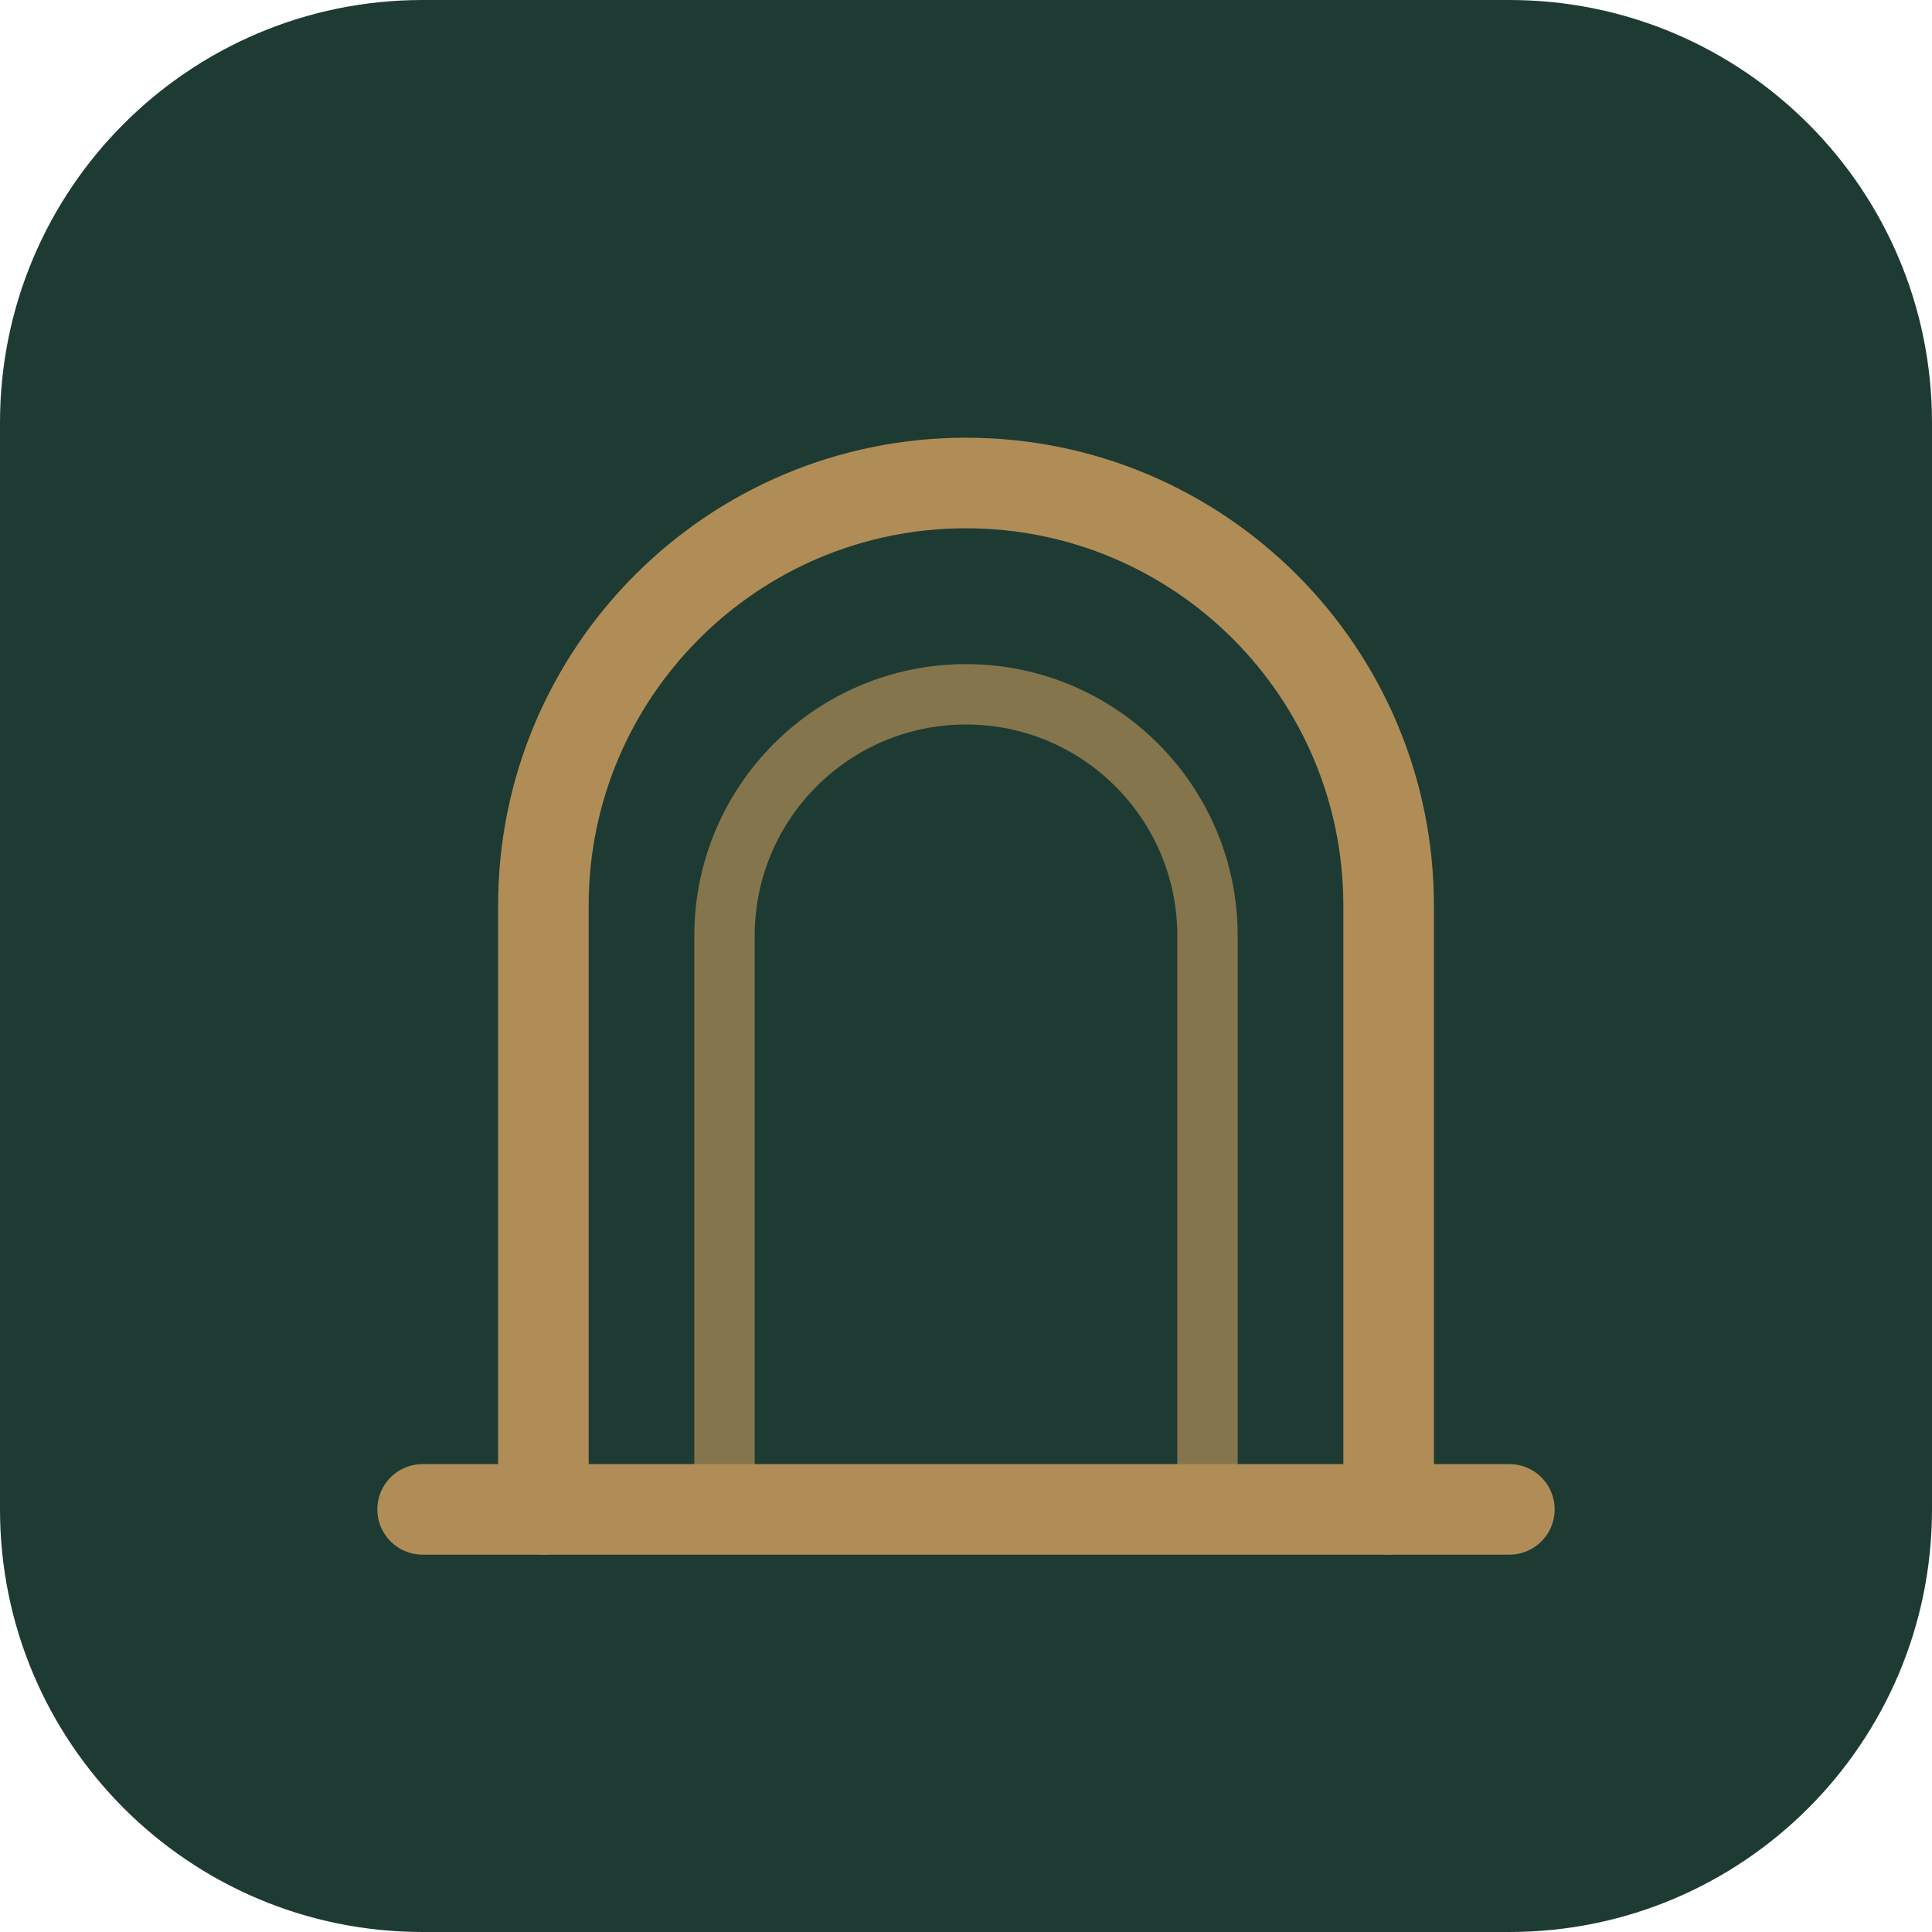
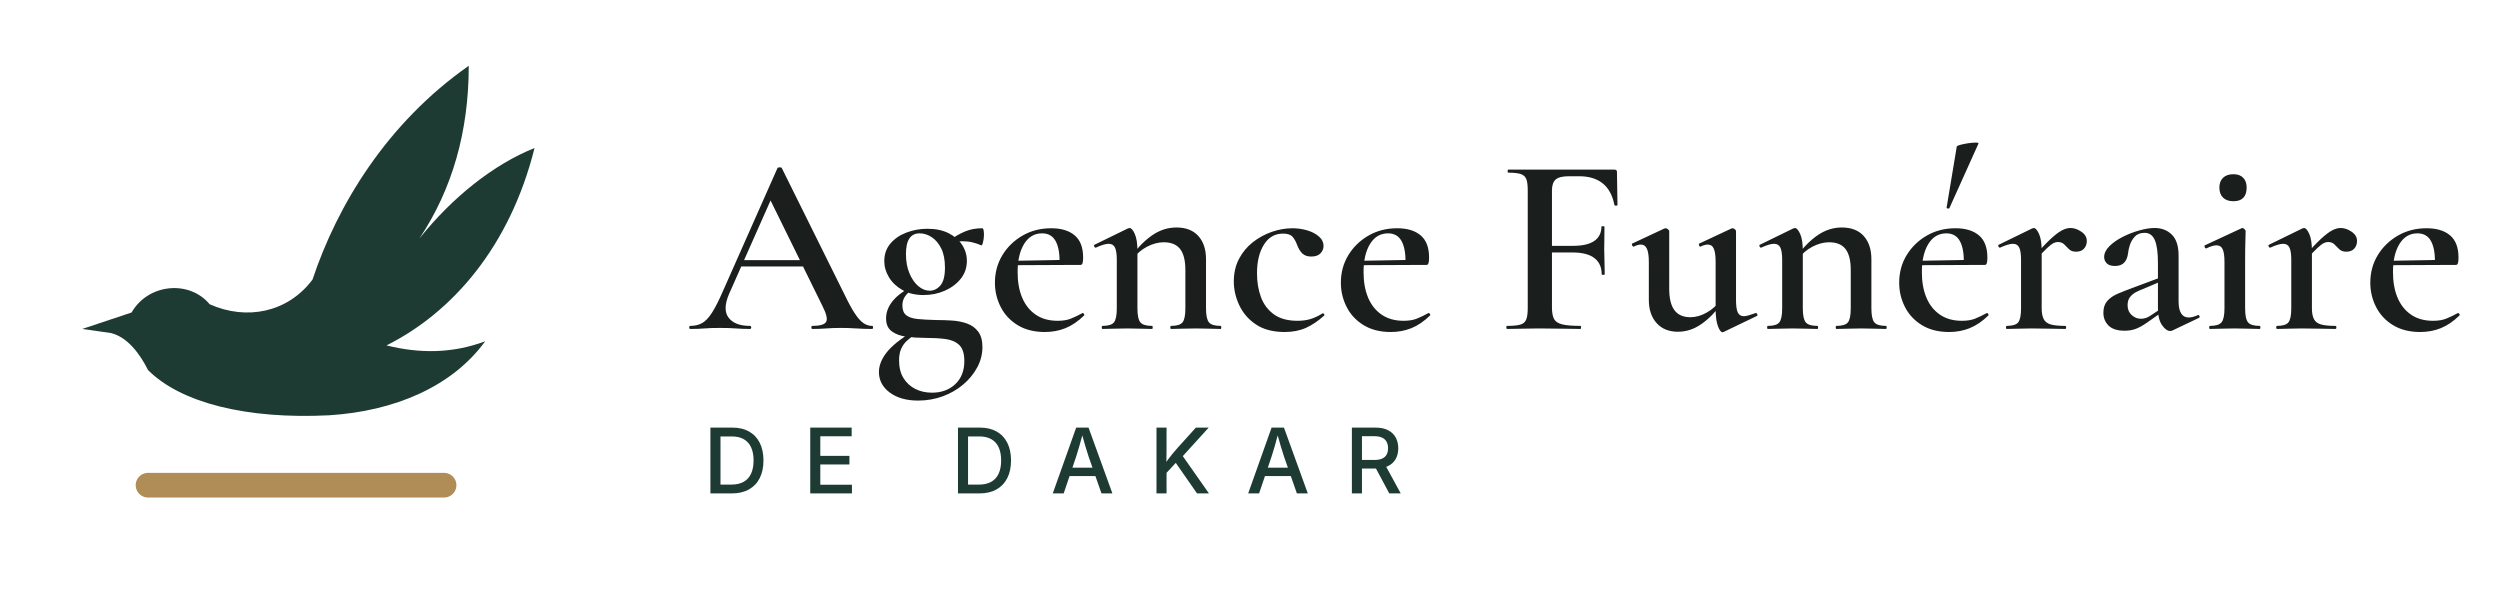
- <svg xmlns="http://www.w3.org/2000/svg" viewBox="0 0 64 64" fill="none">
-   <rect width="64" height="64" rx="14" fill="#1e3b33" />
-   <path d="M18 50V30a14 14 0 0 1 28 0v20" stroke="#b08d57" stroke-width="3" stroke-linecap="round" />
-   <path d="M24 50V31a8 8 0 0 1 16 0v19" stroke="#b08d57" stroke-width="2" stroke-linecap="round" opacity=".7" />
-   <path d="M14 50h36" stroke="#b08d57" stroke-width="3" stroke-linecap="round" />
+ <svg xmlns="http://www.w3.org/2000/svg" viewBox="0 0 304 72" role="img" aria-label="Agence Funéraire de Dakar">
+   <g transform="translate(4 4)">
+     <path d="M6 36 L12 34 C14 30.5 19 30 21.5 33 C26 35 31 34 34 30 C37 21 43 11 53 4 C53 12 51 19 47 25 C51 20 56 16 61 14 C58 26 51 34 43 38 C47 39 51 39 55 37.5 C51 43 44 46 36 46.5 C26 47 18 45 14 41 C13 39 11.5 37 9.5 36.5 Z" fill="#1E3B33" />
+     <path d="M14 55 H50" stroke="#B08D57" stroke-width="3" stroke-linecap="round" />
+   </g>
+   <path d="M89.549 32.405 89.952 31.63H98.632L98.849 32.405ZM106.041 39.628Q106.165 39.628 106.165 39.814Q106.165 40.0 106.041 40.0Q105.111 40.0 104.135 39.938Q103.158 39.876 102.259 39.876Q101.236 39.876 100.477 39.938Q99.717 40.0 98.787 40.0Q98.663 40.0 98.663 39.814Q98.663 39.628 98.787 39.628Q100.182 39.628 100.461 39.132Q100.74 38.636 99.996 37.179L93.517 24.004L94.788 21.927L88.65 35.753Q87.844 37.644 88.603 38.636Q89.363 39.628 91.192 39.628Q91.347 39.628 91.347 39.814Q91.347 40.0 91.192 40.0Q90.262 40.0 89.487 39.938Q88.712 39.876 87.534 39.876Q86.356 39.876 85.659 39.938Q84.961 40.0 83.938 40.0Q83.814 40.0 83.814 39.814Q83.814 39.628 83.938 39.628Q84.775 39.628 85.38 39.287Q85.984 38.946 86.573 38.031Q87.162 37.117 87.875 35.474L94.54 20.439Q94.602 20.346 94.819 20.346Q95.036 20.346 95.067 20.439L102.662 35.753Q103.375 37.241 103.933 38.093Q104.491 38.946 104.987 39.287Q105.483 39.628 106.041 39.628ZM111.652 48.711Q109.513 48.711 108.195 47.734Q106.878 46.758 106.878 45.239Q106.878 44.061 107.808 42.867Q108.738 41.674 110.939 40.341L111.249 40.713Q110.722 41.023 110.272 41.442Q109.823 41.86 109.575 42.433Q109.327 43.007 109.327 43.813Q109.327 45.115 109.869 45.983Q110.412 46.851 111.311 47.3Q112.21 47.75 113.326 47.75Q115.062 47.75 116.162 46.712Q117.263 45.673 117.263 43.906Q117.263 42.542 116.643 41.953Q116.023 41.364 114.953 41.224Q113.884 41.085 112.458 41.085Q111.311 41.085 110.226 40.945Q109.141 40.806 108.444 40.294Q107.746 39.783 107.746 38.729Q107.746 37.644 108.475 36.698Q109.203 35.753 110.722 34.916L111.032 35.133Q110.35 35.598 110.04 36.063Q109.73 36.528 109.73 37.148Q109.73 37.954 110.195 38.326Q110.66 38.698 111.575 38.791Q112.489 38.884 113.822 38.915Q114.783 38.915 115.76 38.977Q116.736 39.039 117.573 39.334Q118.41 39.628 118.937 40.31Q119.464 40.992 119.464 42.201Q119.464 43.503 118.828 44.681Q118.193 45.859 117.108 46.773Q116.023 47.688 114.612 48.2Q113.202 48.711 111.652 48.711ZM112.303 35.877Q110.815 35.877 109.745 35.273Q108.676 34.668 108.102 33.722Q107.529 32.777 107.529 31.754Q107.529 30.483 108.288 29.599Q109.048 28.716 110.257 28.267Q111.466 27.817 112.768 27.817Q114.287 27.817 115.356 28.36Q116.426 28.902 116.999 29.785Q117.573 30.669 117.573 31.723Q117.573 32.963 116.829 33.893Q116.085 34.823 114.891 35.35Q113.698 35.877 112.303 35.877ZM113.047 35.35Q113.791 35.35 114.349 34.715Q114.907 34.079 114.907 32.529Q114.907 31.134 114.457 30.22Q114.008 29.305 113.295 28.84Q112.582 28.375 111.838 28.375Q111.001 28.375 110.582 28.995Q110.164 29.615 110.164 30.886Q110.164 32.25 110.598 33.258Q111.032 34.265 111.683 34.808Q112.334 35.35 113.047 35.35ZM115.403 30.235 115.434 29.243Q116.426 28.53 117.356 28.143Q118.286 27.755 119.433 27.755Q119.557 27.755 119.603 27.988Q119.65 28.22 119.65 28.561Q119.65 28.964 119.541 29.429Q119.433 29.894 119.309 29.832Q118.844 29.615 118.27 29.476Q117.697 29.336 117.077 29.336Q116.705 29.336 116.349 29.383Q115.992 29.429 115.62 29.553ZM127.059 40.372Q125.106 40.372 123.742 39.535Q122.378 38.698 121.68 37.319Q120.983 35.939 120.983 34.389Q120.983 32.529 121.882 31.041Q122.781 29.553 124.331 28.654Q125.881 27.755 127.834 27.755Q129.663 27.755 130.686 28.623Q131.709 29.491 131.709 31.32Q131.709 31.723 131.647 31.971Q131.585 32.219 131.368 32.219H128.826Q128.919 30.421 128.407 29.398Q127.896 28.375 126.718 28.375Q125.323 28.375 124.532 29.662Q123.742 30.948 123.742 33.087Q123.742 34.885 124.3 36.203Q124.858 37.52 125.943 38.264Q127.028 39.008 128.609 39.008Q129.57 39.008 130.221 38.745Q130.872 38.481 131.616 38.078Q131.678 38.016 131.786 38.14Q131.895 38.264 131.833 38.357Q130.717 39.442 129.554 39.907Q128.392 40.372 127.059 40.372ZM122.843 32.25 122.812 31.723 129.694 31.599V32.219ZM142.404 40.0Q142.311 40.0 142.311 39.814Q142.311 39.628 142.404 39.628Q143.458 39.628 143.799 39.194Q144.14 38.76 144.14 37.489V32.839Q144.14 31.103 143.504 30.282Q142.869 29.46 141.505 29.46Q140.513 29.46 139.474 30.003Q138.436 30.545 137.754 31.506L137.599 31.134Q138.808 29.491 140.156 28.576Q141.505 27.662 143.055 27.662Q144.791 27.662 145.721 28.7Q146.651 29.739 146.651 31.506V37.489Q146.651 38.76 147.007 39.194Q147.364 39.628 148.418 39.628Q148.511 39.628 148.511 39.814Q148.511 40.0 148.418 40.0Q147.829 40.0 147.054 39.969Q146.279 39.938 145.411 39.938Q144.574 39.938 143.784 39.969Q142.993 40.0 142.404 40.0ZM134.065 40.0Q133.972 40.0 133.972 39.814Q133.972 39.628 134.065 39.628Q135.119 39.628 135.46 39.194Q135.801 38.76 135.801 37.489V31.568Q135.801 30.576 135.584 30.111Q135.367 29.646 134.809 29.646Q134.53 29.646 134.127 29.77Q133.724 29.894 133.259 30.111Q133.135 30.142 133.058 29.971Q132.98 29.801 133.073 29.77L137.134 27.786Q137.289 27.724 137.351 27.724Q137.661 27.724 137.986 28.437Q138.312 29.15 138.312 30.514V37.489Q138.312 38.76 138.668 39.194Q139.025 39.628 140.079 39.628Q140.172 39.628 140.172 39.814Q140.172 40.0 140.079 40.0Q139.49 40.0 138.715 39.969Q137.94 39.938 137.072 39.938Q136.235 39.938 135.445 39.969Q134.654 40.0 134.065 40.0ZM156.23 40.372Q154.091 40.372 152.727 39.457Q151.363 38.543 150.696 37.117Q150.03 35.691 150.03 34.234Q150.03 32.684 150.665 31.475Q151.301 30.266 152.355 29.444Q153.409 28.623 154.664 28.189Q155.92 27.755 157.16 27.755Q158.059 27.755 158.927 28.003Q159.795 28.251 160.368 28.747Q160.942 29.243 160.942 29.925Q160.942 30.421 160.57 30.808Q160.198 31.196 159.454 31.196Q158.772 31.196 158.385 30.84Q157.997 30.483 157.749 29.832Q157.501 29.15 157.16 28.778Q156.819 28.406 156.013 28.406Q154.525 28.406 153.688 29.755Q152.851 31.103 152.851 33.242Q152.851 34.823 153.331 36.125Q153.812 37.427 154.897 38.218Q155.982 39.008 157.78 39.008Q158.679 39.008 159.376 38.791Q160.074 38.574 160.818 38.109Q160.88 38.047 160.988 38.171Q161.097 38.295 161.035 38.357Q159.95 39.349 158.818 39.861Q157.687 40.372 156.23 40.372ZM169.126 40.372Q167.173 40.372 165.809 39.535Q164.445 38.698 163.748 37.319Q163.05 35.939 163.05 34.389Q163.05 32.529 163.949 31.041Q164.848 29.553 166.398 28.654Q167.948 27.755 169.901 27.755Q171.73 27.755 172.753 28.623Q173.776 29.491 173.776 31.32Q173.776 31.723 173.714 31.971Q173.652 32.219 173.435 32.219H170.893Q170.986 30.421 170.474 29.398Q169.963 28.375 168.785 28.375Q167.39 28.375 166.599 29.662Q165.809 30.948 165.809 33.087Q165.809 34.885 166.367 36.203Q166.925 37.52 168.01 38.264Q169.095 39.008 170.676 39.008Q171.637 39.008 172.288 38.745Q172.939 38.481 173.683 38.078Q173.745 38.016 173.853 38.14Q173.962 38.264 173.9 38.357Q172.784 39.442 171.621 39.907Q170.459 40.372 169.126 40.372ZM164.91 32.25 164.879 31.723 171.761 31.599V32.219ZM183.262 40.0Q183.169 40.0 183.169 39.814Q183.169 39.628 183.262 39.628Q184.347 39.628 184.874 39.473Q185.401 39.318 185.587 38.853Q185.773 38.388 185.773 37.489V23.136Q185.773 22.237 185.602 21.788Q185.432 21.338 184.936 21.168Q184.44 20.997 183.417 20.997Q183.324 20.997 183.324 20.811Q183.324 20.625 183.417 20.625H196.313Q196.623 20.625 196.623 20.904L196.685 24.934Q196.685 24.996 196.53 25.012Q196.375 25.027 196.313 24.934Q195.972 23.167 194.887 22.299Q193.802 21.431 192.035 21.431H190.764Q189.617 21.431 189.167 21.834Q188.718 22.237 188.718 23.167V37.365Q188.718 38.295 188.966 38.776Q189.214 39.256 189.958 39.442Q190.702 39.628 192.19 39.628Q192.252 39.628 192.252 39.814Q192.252 40.0 192.19 40.0Q191.136 40.0 189.927 39.969Q188.718 39.938 187.168 39.938Q186.083 39.938 185.06 39.969Q184.037 40.0 183.262 40.0ZM194.763 33.335Q194.763 32.064 193.879 31.382Q192.996 30.7 191.198 30.7H187.323V29.894H191.26Q193.027 29.894 193.879 29.29Q194.732 28.685 194.732 27.569Q194.732 27.507 194.918 27.507Q195.104 27.507 195.104 27.569Q195.104 28.592 195.088 29.15Q195.073 29.708 195.073 30.297Q195.073 31.041 195.104 31.77Q195.135 32.498 195.135 33.335Q195.135 33.428 194.949 33.428Q194.763 33.428 194.763 33.335ZM204.032 40.341Q202.389 40.341 201.443 39.287Q200.498 38.233 200.498 36.466V31.847Q200.498 30.762 200.265 30.251Q200.033 29.739 199.537 29.739Q199.165 29.739 198.669 29.987Q198.545 30.018 198.467 29.832Q198.39 29.646 198.483 29.615L202.389 27.786Q202.482 27.755 202.544 27.755Q202.668 27.755 202.823 27.879Q202.978 28.003 202.978 28.096V35.133Q202.978 36.869 203.613 37.721Q204.249 38.574 205.551 38.574Q206.543 38.574 207.55 38.001Q208.558 37.427 209.209 36.497L209.395 36.869Q208.217 38.481 206.884 39.411Q205.551 40.341 204.032 40.341ZM211.1 28.096V36.497Q211.1 37.551 211.317 38.001Q211.534 38.45 212.061 38.45Q212.309 38.45 212.65 38.341Q212.991 38.233 213.456 38.078Q213.58 38.016 213.673 38.186Q213.766 38.357 213.642 38.419L209.581 40.372Q209.519 40.403 209.457 40.403Q209.178 40.403 208.899 39.659Q208.62 38.915 208.62 37.551V31.847Q208.62 30.762 208.403 30.251Q208.186 29.739 207.659 29.739Q207.287 29.739 206.791 29.987Q206.667 30.018 206.605 29.832Q206.543 29.646 206.636 29.615L210.542 27.786Q210.604 27.755 210.666 27.755Q210.821 27.755 210.96 27.879Q211.1 28.003 211.1 28.096ZM223.314 40.0Q223.221 40.0 223.221 39.814Q223.221 39.628 223.314 39.628Q224.368 39.628 224.709 39.194Q225.05 38.76 225.05 37.489V32.839Q225.05 31.103 224.414 30.282Q223.779 29.46 222.415 29.46Q221.423 29.46 220.384 30.003Q219.346 30.545 218.664 31.506L218.509 31.134Q219.718 29.491 221.066 28.576Q222.415 27.662 223.965 27.662Q225.701 27.662 226.631 28.7Q227.561 29.739 227.561 31.506V37.489Q227.561 38.76 227.917 39.194Q228.274 39.628 229.328 39.628Q229.421 39.628 229.421 39.814Q229.421 40.0 229.328 40.0Q228.739 40.0 227.964 39.969Q227.189 39.938 226.321 39.938Q225.484 39.938 224.693 39.969Q223.903 40.0 223.314 40.0ZM214.975 40.0Q214.882 40.0 214.882 39.814Q214.882 39.628 214.975 39.628Q216.029 39.628 216.37 39.194Q216.711 38.76 216.711 37.489V31.568Q216.711 30.576 216.494 30.111Q216.277 29.646 215.719 29.646Q215.44 29.646 215.037 29.77Q214.634 29.894 214.169 30.111Q214.045 30.142 213.967 29.971Q213.89 29.801 213.983 29.77L218.044 27.786Q218.199 27.724 218.261 27.724Q218.571 27.724 218.896 28.437Q219.222 29.15 219.222 30.514V37.489Q219.222 38.76 219.578 39.194Q219.935 39.628 220.989 39.628Q221.082 39.628 221.082 39.814Q221.082 40.0 220.989 40.0Q220.4 40.0 219.625 39.969Q218.85 39.938 217.982 39.938Q217.145 39.938 216.354 39.969Q215.564 40.0 214.975 40.0ZM237.016 40.372Q235.063 40.372 233.699 39.535Q232.335 38.698 231.637 37.319Q230.94 35.939 230.94 34.389Q230.94 32.529 231.839 31.041Q232.738 29.553 234.288 28.654Q235.838 27.755 237.791 27.755Q239.62 27.755 240.643 28.623Q241.666 29.491 241.666 31.32Q241.666 31.723 241.604 31.971Q241.542 32.219 241.325 32.219H238.783Q238.876 30.421 238.364 29.398Q237.853 28.375 236.675 28.375Q235.28 28.375 234.489 29.662Q233.699 30.948 233.699 33.087Q233.699 34.885 234.257 36.203Q234.815 37.52 235.9 38.264Q236.985 39.008 238.566 39.008Q239.527 39.008 240.178 38.745Q240.829 38.481 241.573 38.078Q241.635 38.016 241.743 38.14Q241.852 38.264 241.79 38.357Q240.674 39.442 239.511 39.907Q238.349 40.372 237.016 40.372ZM232.8 32.25 232.769 31.723 239.651 31.599V32.219ZM237.047 25.306Q237.016 25.399 236.845 25.352Q236.675 25.306 236.706 25.244L237.946 17.804Q238.008 17.711 238.411 17.602Q238.814 17.494 239.341 17.416Q239.868 17.339 240.255 17.339Q240.643 17.339 240.581 17.463ZM247.556 31.599 247.339 31.227Q248.517 29.832 249.338 29.073Q250.16 28.313 250.718 28.019Q251.276 27.724 251.772 27.724Q252.423 27.724 253.089 28.173Q253.756 28.623 253.756 29.305Q253.756 29.863 253.415 30.235Q253.074 30.607 252.454 30.607Q251.896 30.607 251.586 30.297Q251.276 29.987 250.997 29.708Q250.718 29.429 250.222 29.429Q249.974 29.429 249.695 29.569Q249.416 29.708 248.92 30.173Q248.424 30.638 247.556 31.599ZM244.022 40.0Q243.929 40.0 243.929 39.814Q243.929 39.628 244.022 39.628Q245.076 39.628 245.417 39.194Q245.758 38.76 245.758 37.489V31.568Q245.758 30.576 245.541 30.111Q245.324 29.646 244.766 29.646Q244.487 29.646 244.084 29.77Q243.681 29.894 243.216 30.111Q243.092 30.142 243.014 29.971Q242.937 29.801 243.03 29.77L247.091 27.786Q247.246 27.724 247.308 27.724Q247.618 27.724 247.943 28.437Q248.269 29.15 248.269 30.514V37.489Q248.269 38.326 248.517 38.806Q248.765 39.287 249.385 39.457Q250.005 39.628 251.121 39.628Q251.245 39.628 251.245 39.814Q251.245 40.0 251.121 40.0Q250.315 40.0 249.276 39.969Q248.238 39.938 247.029 39.938Q246.192 39.938 245.401 39.969Q244.611 40.0 244.022 40.0ZM264.172 40.186Q264.048 40.248 263.893 40.248Q263.397 40.248 262.901 39.535Q262.405 38.822 262.405 37.458V32.002Q262.405 30.049 262.017 29.181Q261.63 28.313 260.793 28.313Q260.018 28.313 259.599 28.763Q259.181 29.212 258.995 29.785Q258.809 30.359 258.778 30.762Q258.685 31.537 258.297 31.94Q257.91 32.343 257.197 32.343Q256.484 32.343 256.174 32.017Q255.864 31.692 255.864 31.258Q255.864 30.576 256.5 29.941Q257.135 29.305 258.111 28.809Q259.088 28.313 260.142 28.019Q261.196 27.724 262.002 27.724Q263.273 27.724 264.094 28.53Q264.916 29.336 264.916 31.072V36.652Q264.916 37.613 265.226 38.109Q265.536 38.605 266.125 38.605Q266.621 38.605 267.241 38.326Q267.396 38.264 267.458 38.434Q267.52 38.605 267.365 38.667ZM258.344 40.217Q257.042 40.217 256.406 39.597Q255.771 38.977 255.771 38.016Q255.771 37.148 256.236 36.606Q256.701 36.063 257.538 35.707Q258.375 35.35 259.398 34.978L262.715 33.738L262.808 34.203L260.545 35.164Q260.173 35.288 259.739 35.52Q259.305 35.753 259.01 36.125Q258.716 36.497 258.716 37.117Q258.716 37.861 259.212 38.31Q259.708 38.76 260.328 38.76Q260.607 38.76 260.886 38.682Q261.165 38.605 261.537 38.357L263.211 37.241L263.242 37.706L261.041 39.256Q260.328 39.752 259.723 39.984Q259.119 40.217 258.344 40.217ZM268.729 40.0Q268.636 40.0 268.636 39.814Q268.636 39.628 268.729 39.628Q269.783 39.628 270.139 39.194Q270.496 38.76 270.496 37.489V31.847Q270.496 30.793 270.279 30.312Q270.062 29.832 269.535 29.832Q269.287 29.832 268.977 29.925Q268.667 30.018 268.295 30.204Q268.171 30.235 268.093 30.049Q268.016 29.863 268.109 29.832L272.573 27.755Q272.635 27.724 272.666 27.724Q272.79 27.724 272.929 27.864Q273.069 28.003 273.069 28.096Q273.069 28.437 273.038 29.336Q273.007 30.235 273.007 31.816V37.489Q273.007 38.76 273.363 39.194Q273.72 39.628 274.774 39.628Q274.867 39.628 274.867 39.814Q274.867 40.0 274.774 40.0Q274.154 40.0 273.379 39.969Q272.604 39.938 271.736 39.938Q270.899 39.938 270.108 39.969Q269.318 40.0 268.729 40.0ZM271.581 24.469Q270.775 24.469 270.325 24.035Q269.876 23.601 269.876 22.795Q269.876 22.051 270.325 21.617Q270.775 21.183 271.581 21.183Q272.356 21.183 272.774 21.617Q273.193 22.051 273.193 22.795Q273.193 24.469 271.581 24.469ZM280.416 31.599 280.199 31.227Q281.377 29.832 282.198 29.073Q283.02 28.313 283.578 28.019Q284.136 27.724 284.632 27.724Q285.283 27.724 285.949 28.173Q286.616 28.623 286.616 29.305Q286.616 29.863 286.275 30.235Q285.934 30.607 285.314 30.607Q284.756 30.607 284.446 30.297Q284.136 29.987 283.857 29.708Q283.578 29.429 283.082 29.429Q282.834 29.429 282.555 29.569Q282.276 29.708 281.78 30.173Q281.284 30.638 280.416 31.599ZM276.882 40.0Q276.789 40.0 276.789 39.814Q276.789 39.628 276.882 39.628Q277.936 39.628 278.277 39.194Q278.618 38.76 278.618 37.489V31.568Q278.618 30.576 278.401 30.111Q278.184 29.646 277.626 29.646Q277.347 29.646 276.944 29.77Q276.541 29.894 276.076 30.111Q275.952 30.142 275.874 29.971Q275.797 29.801 275.89 29.77L279.951 27.786Q280.106 27.724 280.168 27.724Q280.478 27.724 280.803 28.437Q281.129 29.15 281.129 30.514V37.489Q281.129 38.326 281.377 38.806Q281.625 39.287 282.245 39.457Q282.865 39.628 283.981 39.628Q284.105 39.628 284.105 39.814Q284.105 40.0 283.981 40.0Q283.175 40.0 282.136 39.969Q281.098 39.938 279.889 39.938Q279.052 39.938 278.261 39.969Q277.471 40.0 276.882 40.0ZM294.304 40.372Q292.351 40.372 290.987 39.535Q289.623 38.698 288.925 37.319Q288.228 35.939 288.228 34.389Q288.228 32.529 289.127 31.041Q290.026 29.553 291.576 28.654Q293.126 27.755 295.079 27.755Q296.908 27.755 297.931 28.623Q298.954 29.491 298.954 31.32Q298.954 31.723 298.892 31.971Q298.83 32.219 298.613 32.219H296.071Q296.164 30.421 295.652 29.398Q295.141 28.375 293.963 28.375Q292.568 28.375 291.777 29.662Q290.987 30.948 290.987 33.087Q290.987 34.885 291.545 36.203Q292.103 37.52 293.188 38.264Q294.273 39.008 295.854 39.008Q296.815 39.008 297.466 38.745Q298.117 38.481 298.861 38.078Q298.923 38.016 299.031 38.14Q299.14 38.264 299.078 38.357Q297.962 39.442 296.799 39.907Q295.637 40.372 294.304 40.372ZM290.088 32.25 290.057 31.723 296.939 31.599V32.219Z" fill="#1A1F1D" />
+   <path d="M88.986 60.0H87.009V58.926H88.921Q89.829 58.926 90.431 58.587Q91.032 58.249 91.333 57.591Q91.634 56.933 91.634 55.988Q91.634 55.048 91.336 54.398Q91.038 53.748 90.449 53.41Q89.861 53.071 88.986 53.071H86.966V51.997H89.066Q90.248 51.997 91.091 52.475Q91.935 52.953 92.386 53.847Q92.837 54.742 92.837 55.988Q92.837 57.239 92.383 58.136Q91.929 59.033 91.067 59.517Q90.205 60.0 88.986 60.0ZM87.611 51.997V60.0H86.386V51.997ZM98.525 60.0V51.997H103.563V53.05H99.749V55.435H103.289V56.482H99.749V58.947H103.595V60.0ZM119.09 60.0H117.114V58.926H119.026Q119.933 58.926 120.535 58.587Q121.137 58.249 121.437 57.591Q121.738 56.933 121.738 55.988Q121.738 55.048 121.44 54.398Q121.142 53.748 120.554 53.41Q119.966 53.071 119.09 53.071H117.071V51.997H119.171Q120.352 51.997 121.196 52.475Q122.039 52.953 122.49 53.847Q122.941 54.742 122.941 55.988Q122.941 57.239 122.487 58.136Q122.034 59.033 121.172 59.517Q120.309 60.0 119.09 60.0ZM117.715 51.997V60.0H116.491V51.997ZM128.017 60.0 130.863 51.997H132.367L135.268 60.0H133.941L132.383 55.547Q132.201 55.005 131.983 54.269Q131.766 53.533 131.481 52.502H131.728Q131.454 53.544 131.237 54.288Q131.019 55.032 130.853 55.547L129.343 60.0ZM129.558 57.889V56.869H133.721V57.889ZM141.498 57.873V56.648Q141.761 56.246 142.022 55.891Q142.282 55.537 142.567 55.193Q142.852 54.849 143.174 54.484L145.419 51.997H146.977L143.577 55.741L143.496 55.725ZM140.628 60.0V51.997H141.853V54.554L141.831 56.38L141.853 56.981V60.0ZM145.559 60.0 142.835 56.084 143.604 55.145 147.009 60.0ZM151.778 60.0 154.625 51.997H156.129L159.029 60.0H157.702L156.145 55.547Q155.962 55.005 155.745 54.269Q155.527 53.533 155.242 52.502H155.49Q155.216 53.544 154.998 54.288Q154.781 55.032 154.614 55.547L153.105 60.0ZM153.32 57.889V56.869H157.482V57.889ZM164.389 60.0V51.997H167.257Q168.181 51.997 168.799 52.317Q169.417 52.636 169.723 53.206Q170.029 53.775 170.029 54.511Q170.029 55.252 169.72 55.808Q169.411 56.364 168.794 56.67Q168.176 56.976 167.247 56.976H165.093V55.929H167.129Q167.719 55.929 168.082 55.76Q168.444 55.59 168.616 55.273Q168.788 54.957 168.788 54.511Q168.788 54.06 168.616 53.732Q168.444 53.404 168.079 53.224Q167.714 53.044 167.118 53.044H165.614V60.0ZM168.939 60.0 167 56.385H168.358L170.33 60.0Z" fill="#1E3B33" />
</svg>
